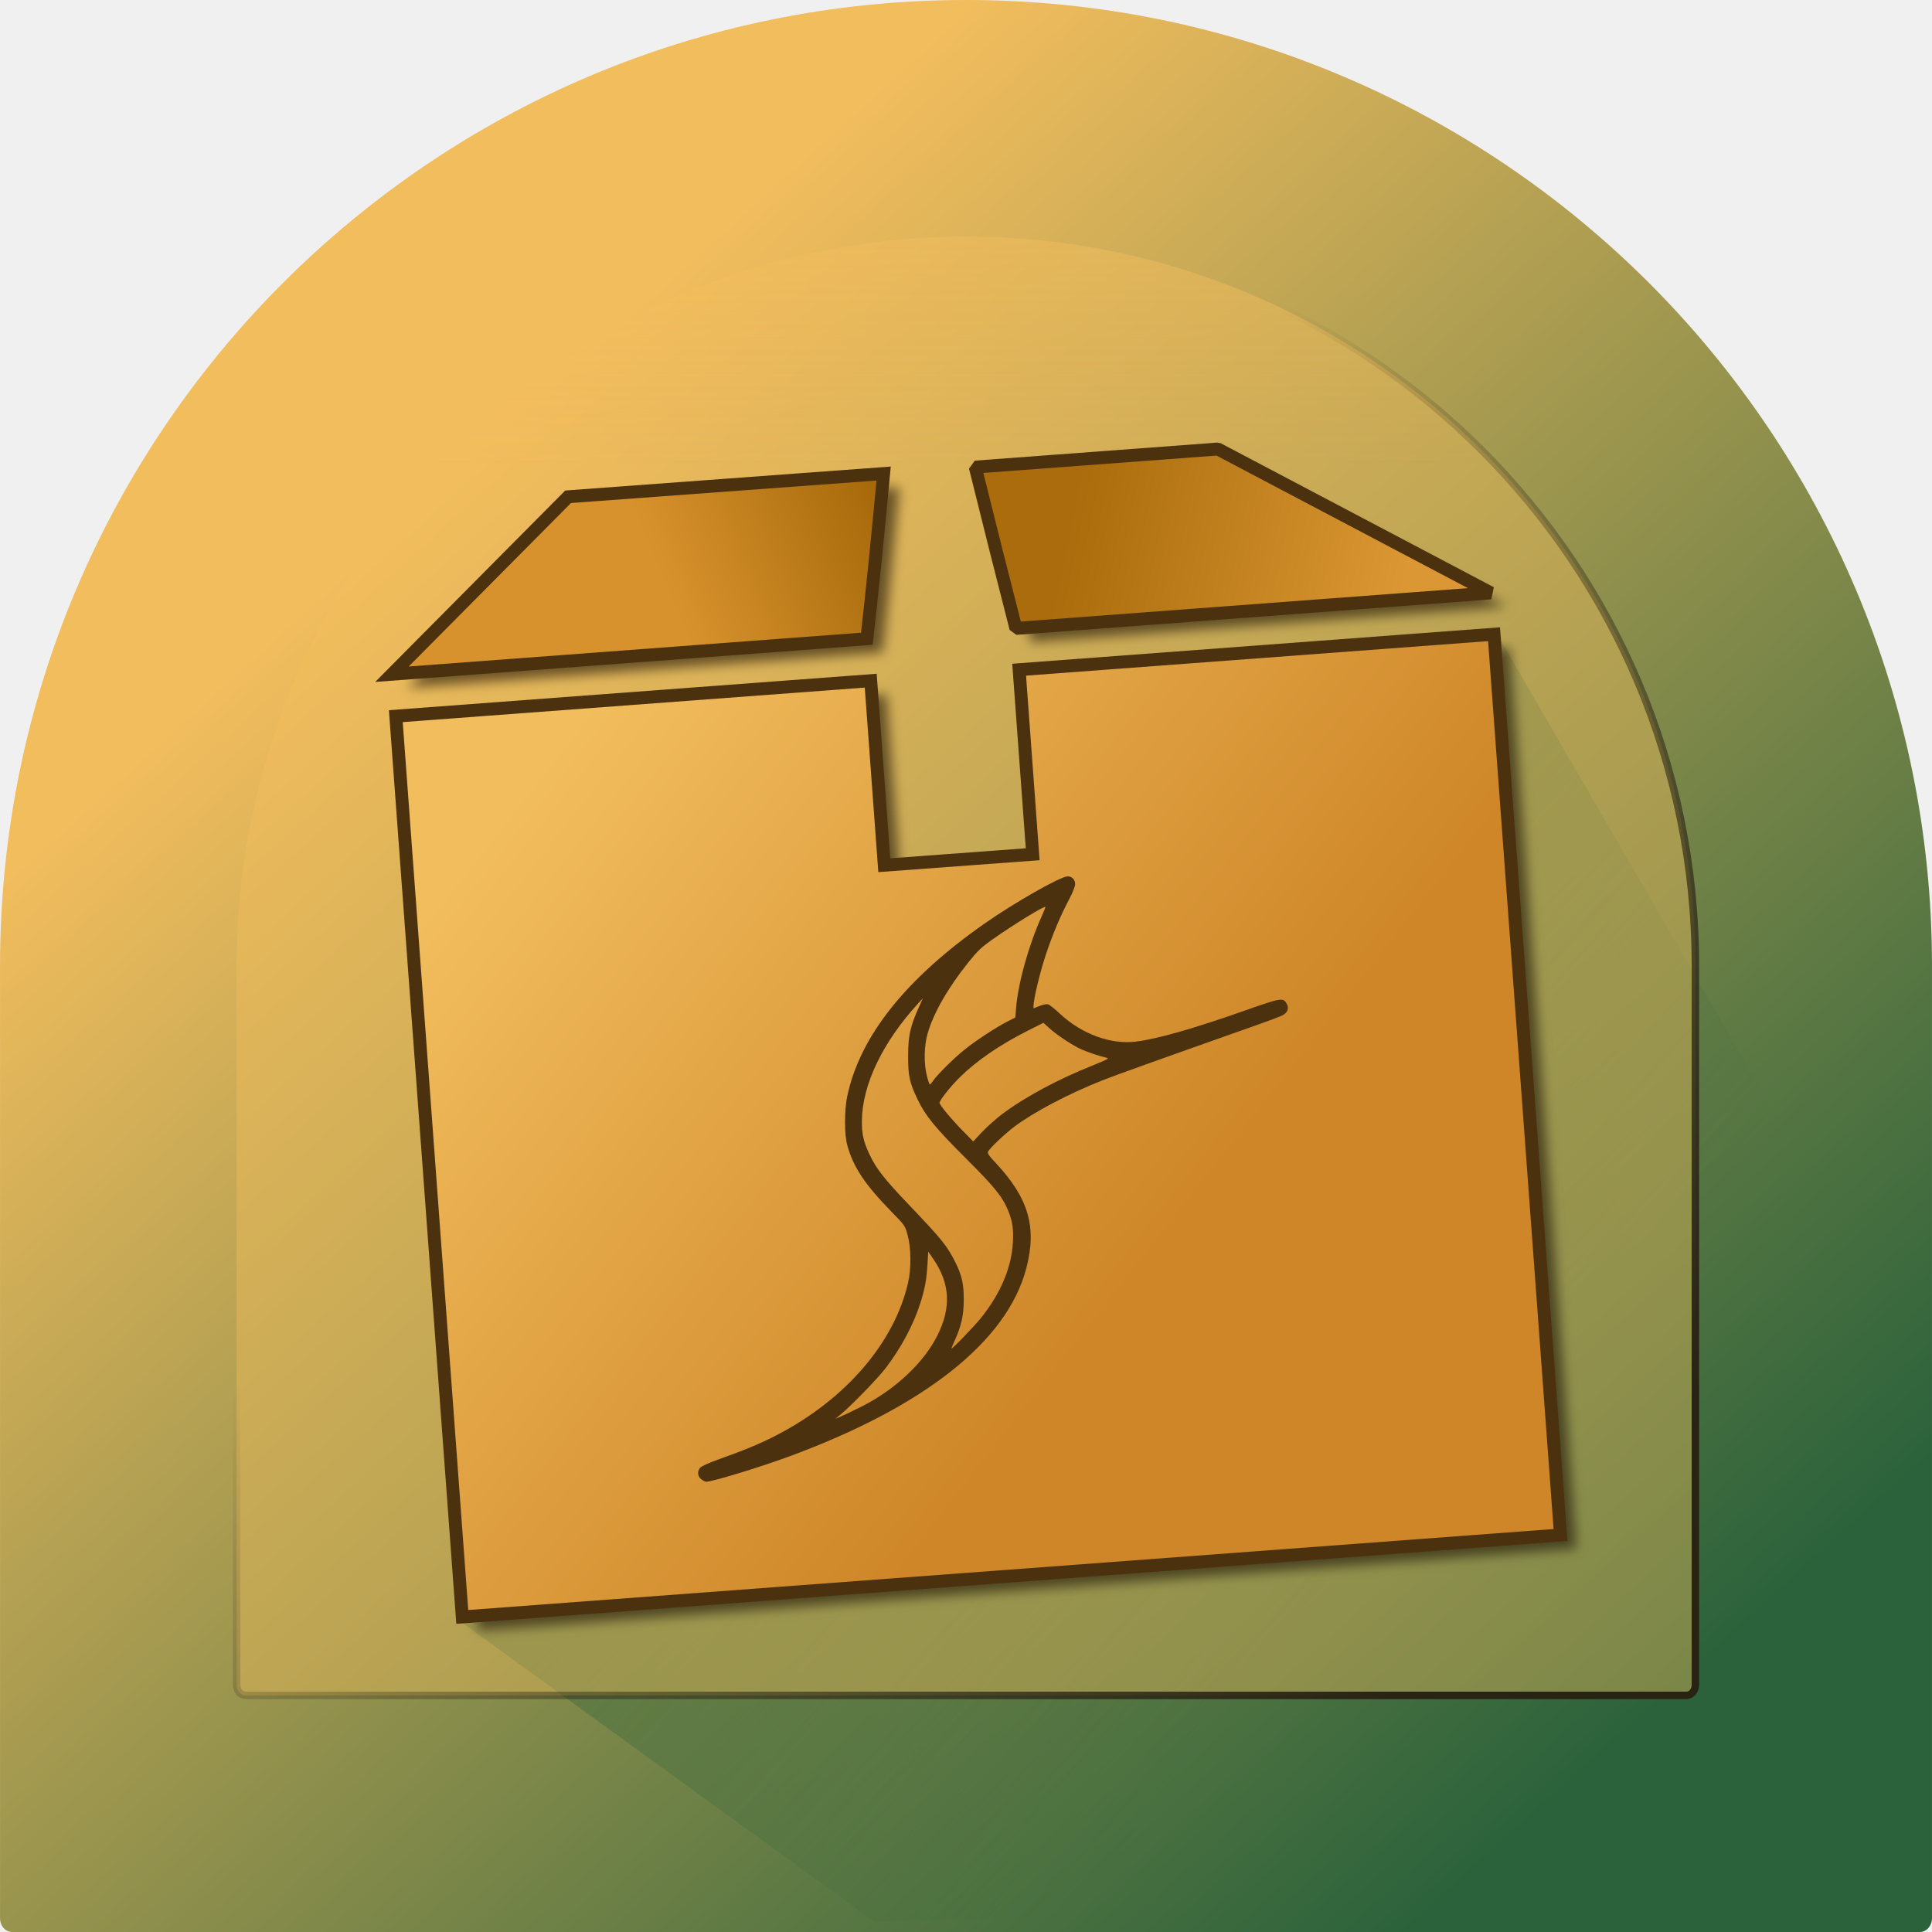
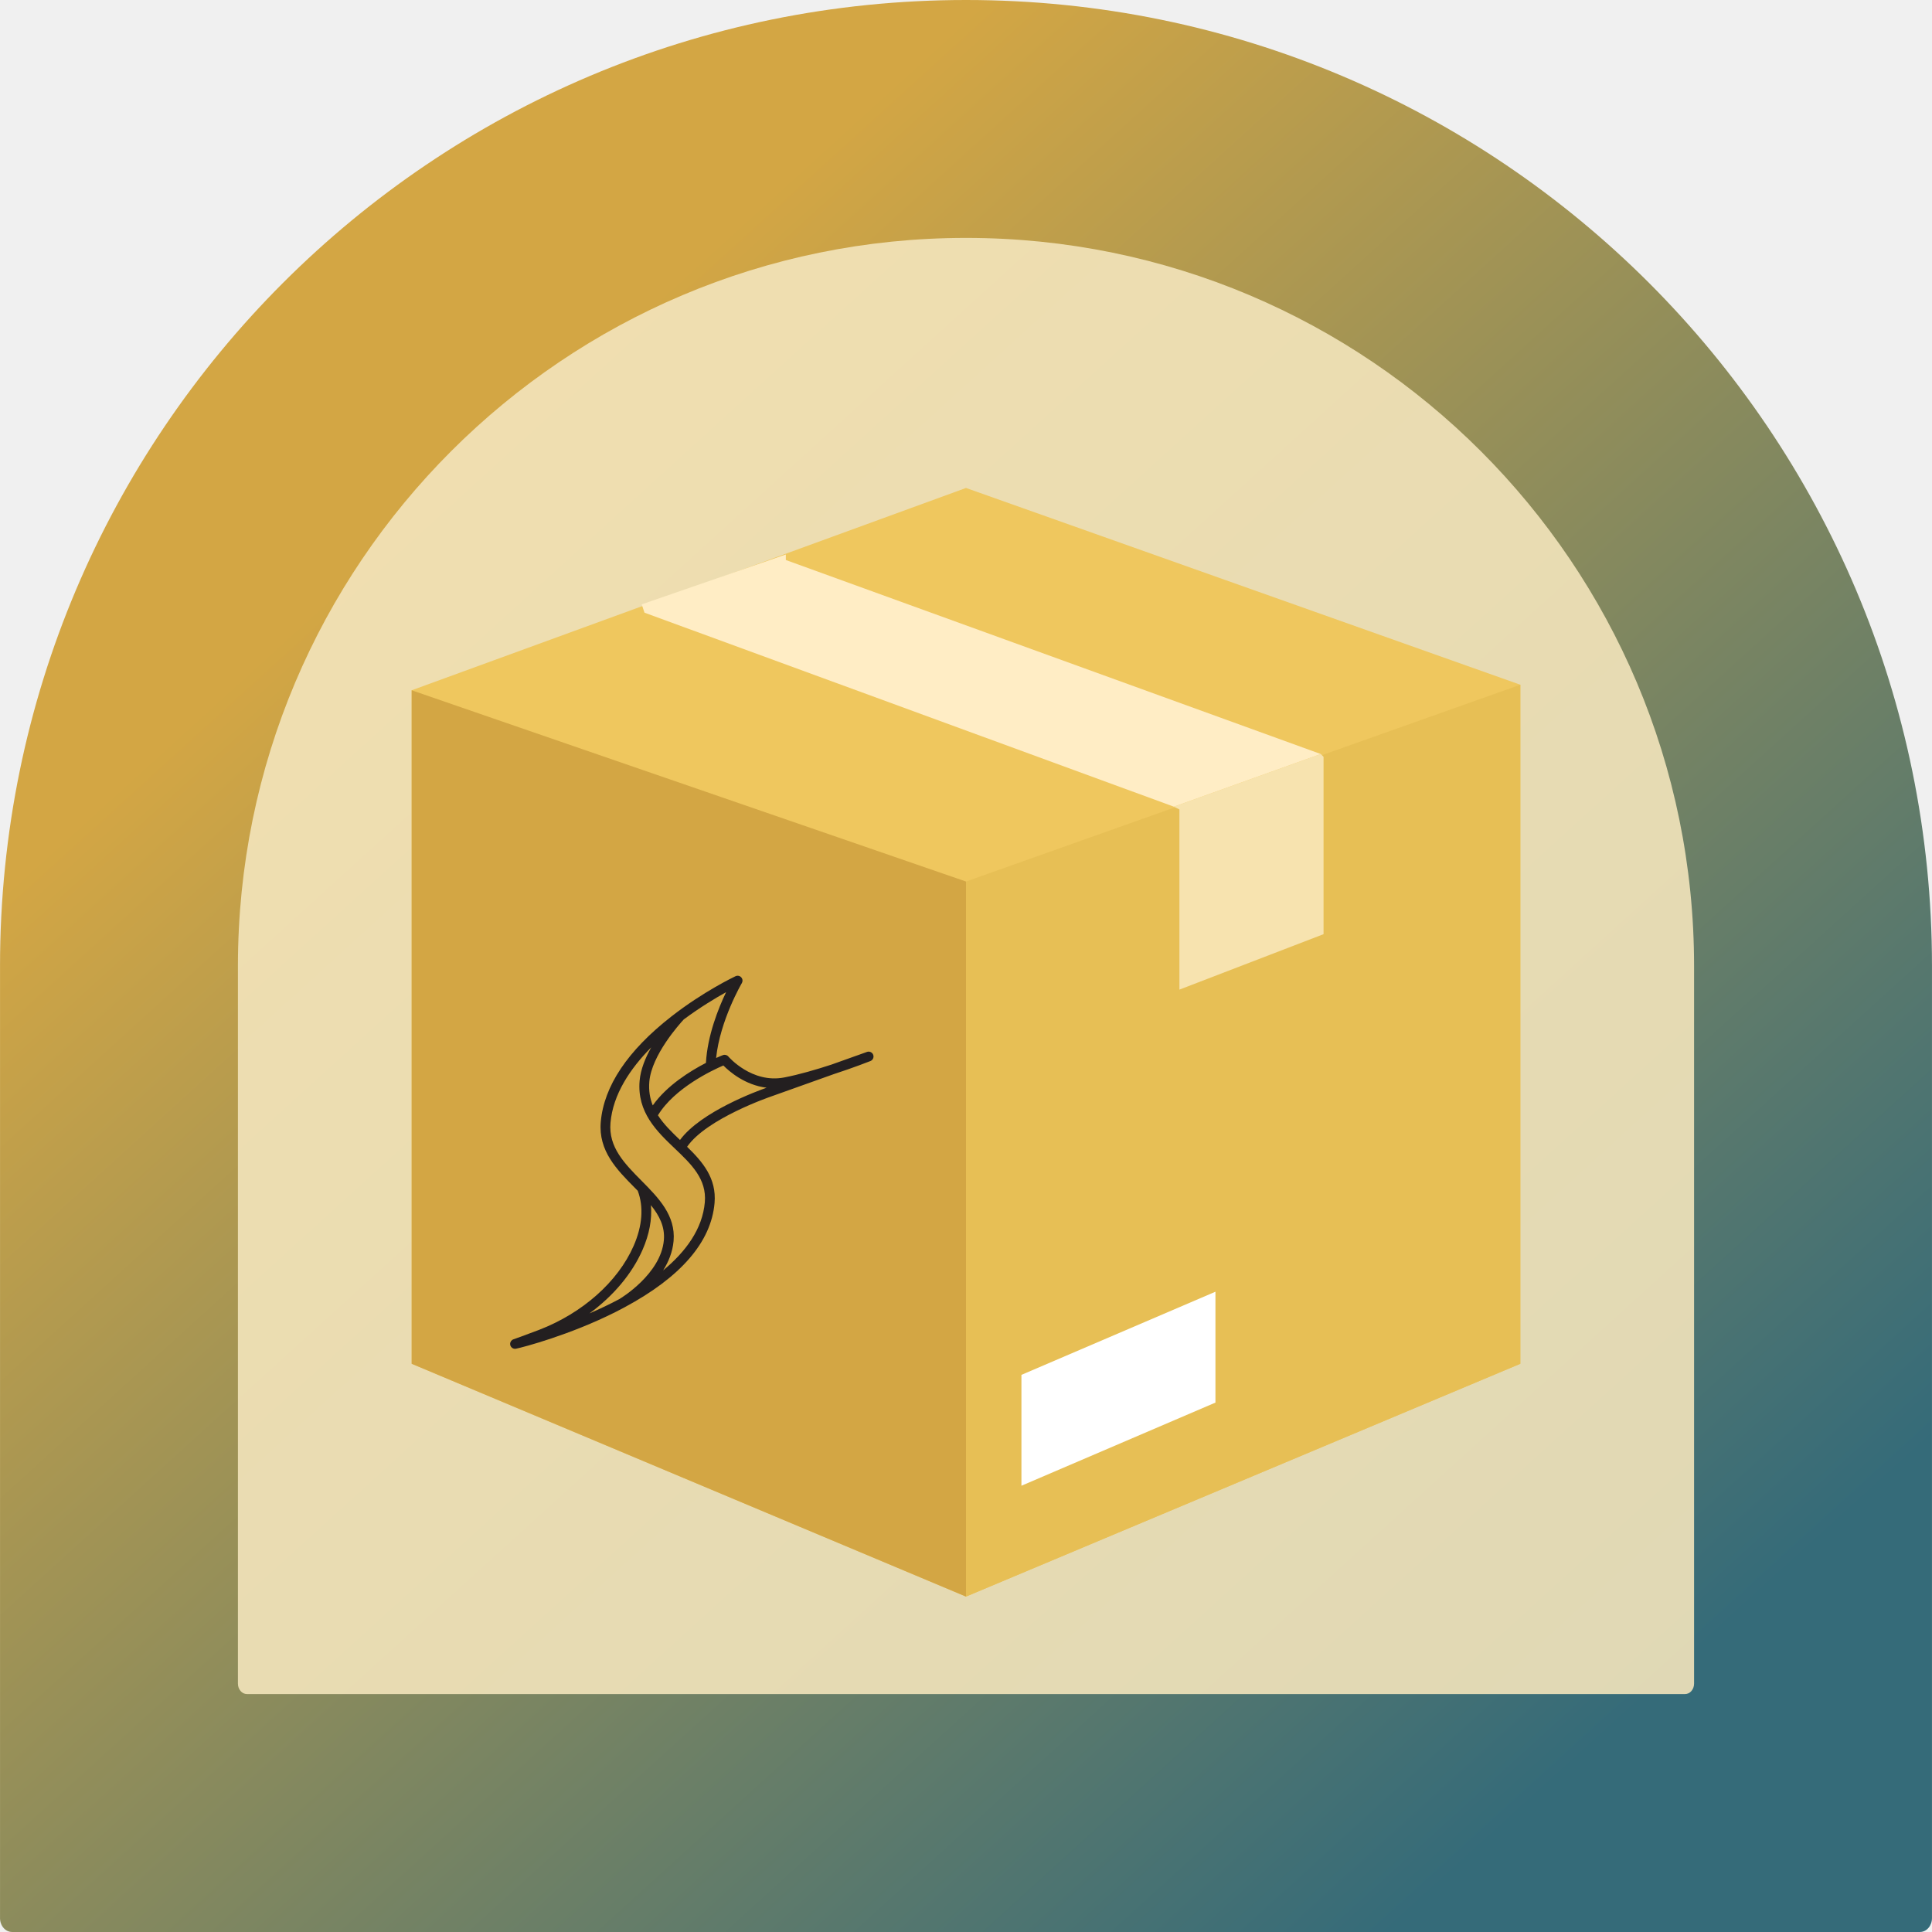
- <svg xmlns="http://www.w3.org/2000/svg" xmlns:xlink="http://www.w3.org/1999/xlink" version="1.1" id="Layer_1" x="0px" y="0px" width="256" height="256" viewBox="2.7 326.5 256 256" enable-background="new 2.7 326.5 506.7 181" xml:space="preserve">
-   <defs id="defs64">
-     <linearGradient id="linearGradient1475">
-       <stop style="stop-color:#2b623b;stop-opacity:1;" offset="0" id="stop1471" />
-       <stop style="stop-color:#2b623b;stop-opacity:0;" offset="1" id="stop1473" />
+ <svg xmlns="http://www.w3.org/2000/svg" width="100%" height="100%" viewBox="0 0 256 256" version="1.1" xml:space="preserve" style="fill-rule:evenodd;clip-rule:evenodd;stroke-linejoin:round;stroke-miterlimit:2;">
+   <g id="g71">
+     <path id="path2999-1-6" d="M128,0C57.309,0 0.003,57.307 0.003,127.999C0.003,128.544 -0.004,129.087 0.003,129.631C-0.004,129.698 0.003,129.766 0.003,129.835L0.003,254.16C0.003,255.169 0.712,255.997 1.595,255.997L126.408,255.997C126.463,255.998 126.517,255.996 126.571,255.997C127.047,256.002 127.523,255.997 128,255.997C128.477,255.997 128.953,256.002 129.429,255.997C129.481,256.004 129.537,255.997 129.592,255.997L254.405,255.997C255.288,255.997 255.997,255.169 255.997,254.16L255.997,129.835C255.997,129.766 256.004,129.698 255.997,129.631C256.004,129.087 255.997,128.544 255.997,127.999C255.997,57.307 198.691,0 128,0Z" style="fill:url(#_Linear1);fill-rule:nonzero;" />
+     <g id="path2999-1-61" transform="matrix(0.753718,0,0,0.753718,31.5241,31.5241)">
+       <path d="M128,0C57.309,0 0.003,57.307 0.003,127.999C0.003,128.544 -0.004,129.087 0.003,129.631C-0.004,129.698 0.003,129.766 0.003,129.835L0.003,254.16C0.003,255.169 0.712,255.997 1.595,255.997L126.408,255.997C126.463,255.998 126.517,255.996 126.571,255.997C127.047,256.002 127.523,255.997 128,255.997C128.477,255.997 128.953,256.002 129.429,255.997C129.481,256.004 129.537,255.997 129.592,255.997L254.405,255.997C255.288,255.997 255.997,255.169 255.997,254.16L255.997,129.835C255.997,129.766 256.004,129.698 255.997,129.631C256.004,129.087 255.997,128.544 255.997,127.999C255.997,57.307 198.691,0 128,0Z" style="fill:rgb(243,228,188);fill-opacity:0.9;fill-rule:nonzero;" />
+     </g>
+     <g transform="matrix(3.67253,0,0,3.67253,6.8066,20.5861)">
+       <g id="XMLID_10_">
+         <g>
+           <g>
+             <g>
+               <g>
+                 <path d="M33,12L13,19.3L13,43.6L33,52L53,43.6L53,19.1L33,12Z" style="fill:rgb(239,199,94);fill-rule:nonzero;" />
+               </g>
+             </g>
+           </g>
+           <g>
+             <g>
+               <g>
+                 <path d="M53,19.1L53,43.6L33,52L33,26.2L53,19.1Z" style="fill:rgb(231,191,85);fill-rule:nonzero;" />
+               </g>
+             </g>
+           </g>
+           <g>
+             <g>
+               <g>
+                 <path d="M45.9,21.7L45.9,28.1L40.7,30.1L40.7,23.6L40.5,23.5L45.8,21.6L45.9,21.7Z" style="fill:rgb(247,227,175);fill-rule:nonzero;" />
+               </g>
+             </g>
+           </g>
+           <g>
+             <g>
+               <g>
+                 <path d="M45.8,21.6L40.5,23.5L21.4,16.5L21.3,16.2L26.5,14.4L26.5,14.6L45.8,21.6Z" style="fill:rgb(255,237,197);fill-rule:nonzero;" />
+               </g>
+             </g>
+           </g>
+           <g>
+             <g>
+               <g>
+                 <path d="M33,26.2L33,52L13,43.6L13,19.3L33,26.2Z" style="fill:rgb(211,166,68);fill-rule:nonzero;" />
+               </g>
+             </g>
+           </g>
+         </g>
+       </g>
+       <g>
+         <g>
+           <g>
+             <path d="M35,44L42,41L42,45L35,48L35,44Z" style="fill:white;fill-rule:nonzero;" />
+           </g>
+         </g>
+       </g>
+     </g>
+     <g transform="matrix(0.0753824,-1.46368e-33,-1.46368e-33,-0.0753824,10.2666,220.519)">
+       <clipPath id="_clip2">
+         <rect x="743.152" y="534.613" width="681.352" height="675.61" />
+       </clipPath>
+       <g clip-path="url(#_clip2)">
+         <path d="M1059.1,921.531C1044.48,935.486 1030.44,949.21 1020.31,964.878C1049.41,1012.89 1116.06,1044.19 1135.32,1052.46C1145.54,1042.1 1172.95,1018.08 1211.29,1013.36C1195.4,1007.8 1095.96,971.507 1059.1,921.531M1102.75,812.162C1098.67,765.088 1069.26,725.186 1029.42,692.218C1038.97,707.38 1046.15,724.783 1047.81,743.987C1051.71,788.988 1021.17,819.864 991.626,849.724C961.576,880.102 933.187,908.795 936.906,951.716C941.236,1001.68 971.437,1046.84 1008.48,1084.26C998.223,1065.92 989.832,1045.46 988.117,1025.67C983.303,970.1 1018.68,936.371 1049.9,906.611C1078.89,878.97 1106.28,852.865 1102.74,812.162M899.993,616.683C941.906,647.419 974.767,686.245 993.259,728.424C1005.23,755.721 1010.15,782.31 1007.98,806.885C1022.76,788.555 1032.78,769.114 1030.73,745.472C1025.54,685.573 954.083,642.828 953.059,642.223L953.102,642.153C935.398,632.701 917.43,624.213 899.993,616.683M1104.66,1056.98C1076.84,1042.64 1036.08,1017.34 1011.2,982.27C1006.24,994.603 1003.83,1008.31 1005.2,1024.19C1009.23,1070.73 1058.02,1125.1 1065.7,1133.4C1094.29,1154.64 1121.56,1171 1140.1,1181.32C1126.69,1153.34 1107.4,1105.4 1104.66,1056.98M1398.71,1071.25C1397.07,1075.61 1392.18,1077.87 1387.8,1076.31L1325.26,1054C1298.99,1045.39 1268.46,1036.42 1242.06,1031.37C1185.21,1020.51 1144.51,1067.7 1144.12,1068.17C1141.77,1070.96 1137.89,1071.97 1134.49,1070.66C1133.71,1070.37 1129.31,1068.65 1122.56,1065.62C1129.49,1131.77 1167.38,1196.59 1167.8,1197.29C1168.57,1198.61 1168.98,1200.11 1168.98,1201.64C1168.98,1206.35 1165.11,1210.22 1160.4,1210.22C1159.15,1210.22 1157.9,1209.95 1156.76,1209.41C1154.49,1208.34 1100.39,1182.66 1043.85,1138.52C967.008,1078.51 925.278,1016.16 919.821,953.195C915.421,902.375 947.965,869.477 979.438,837.662C981.24,835.841 983.039,834.026 984.822,832.213C995.472,803.965 992.992,770.512 977.558,735.312C949.928,672.29 887.694,617.081 811.086,587.625C786.823,578.298 766.468,571.174 766.266,571.102C762.835,569.903 760.522,566.645 760.522,563.01C760.522,558.308 764.391,554.439 769.093,554.439C769.661,554.439 770.227,554.496 770.784,554.608C783.655,557.2 865.833,578.849 945.76,619.109C951.114,621.813 956.434,624.588 961.715,627.432L961.715,627.427L961.828,627.494C1060.74,680.654 1113.9,742.221 1119.83,810.683C1123.62,854.349 1098.76,883.106 1071.57,909.566C1105.87,959.174 1217.63,997.413 1218.91,997.849L1329.21,1037.2C1364.23,1048.62 1391.85,1059.48 1393.83,1060.27C1398.16,1061.97 1400.35,1066.9 1398.71,1071.25M439.269,356.251C433.201,342.348 415.013,333.677 393.781,333.516C375.416,333.516 350.416,343.477 348.364,368.423L366.248,367.953C369.179,355.428 380.302,348.563 393.781,348.563C408.441,348.724 418.208,353.963 421.742,362.141C424.442,368.192 422.253,374.741 422.084,374.902C418.542,384.387 407.599,386.517 393.781,390.605C378.111,395.187 358.911,398.95 353.014,414.981C349.814,423.318 350.655,432.972 355.036,440.825C364.806,458.817 390.92,459.312 393.781,459.312C412.313,459.312 436.501,453.046 438.064,429.137L420.185,429.137C415.202,441.186 407.935,444.26 393.784,444.26C393.617,444.26 377.613,444.26 371.885,433.79C369.696,429.702 369.19,424.305 370.71,420.048C374.077,411.057 384.855,408.927 398.332,405.003C414.344,400.257 433.543,396.659 439.946,380.135C440.452,378.99 444.494,367.864 439.274,356.254M560.092,382.263L541.769,430.681L523.283,382.263L560.092,382.263ZM597.715,335.146L578.083,335.146L565.815,367.21L517.56,367.21L505.453,335.148L485.821,335.148L536.208,457.835L547.331,457.835L597.715,335.146ZM668.13,335.146L649.974,335.146L649.974,457.835L668.13,457.835L668.13,335.146ZM809.572,350.2L809.572,335.148L729.581,335.148L729.581,457.835L747.739,457.835L747.739,350.2L809.572,350.2ZM873.516,442.788L873.516,404.509L925.377,404.509L925.377,389.457L873.516,389.457L873.516,335.148L855.361,335.148L855.361,457.835L936.826,457.835L936.826,442.788L873.516,442.788ZM1009.23,335.146L991.077,335.146L991.077,457.835L1009.23,457.835L1009.23,335.146ZM1661.91,356.251C1655.84,342.348 1637.65,333.677 1616.42,333.516C1598.05,333.516 1573.06,343.477 1571,368.423L1588.88,367.953C1591.82,355.428 1602.94,348.563 1616.42,348.563C1631.08,348.724 1640.85,353.963 1644.38,362.141C1647.08,368.192 1644.89,374.741 1644.72,374.902C1641.18,384.387 1630.24,386.517 1616.42,390.605C1600.75,395.187 1581.55,398.95 1575.65,414.981C1572.45,423.318 1573.3,432.972 1577.68,440.825C1587.45,458.817 1613.56,459.312 1616.42,459.312C1634.95,459.312 1659.14,453.046 1660.7,429.137L1642.82,429.137C1637.84,441.186 1630.57,444.26 1616.42,444.26C1616.25,444.26 1600.25,444.26 1594.52,433.79C1592.33,429.702 1591.83,424.305 1593.35,420.048C1596.71,411.057 1607.49,408.927 1620.97,405.003C1636.98,400.257 1656.18,396.659 1662.58,380.135C1663.09,378.99 1667.13,367.864 1661.91,356.254M1300.64,457.835L1300.64,335.148L1282.49,335.148L1282.49,388.97L1224.74,388.97L1224.74,335.146L1206.59,335.146L1206.59,457.835L1224.74,457.835L1224.74,404.017L1282.49,404.017L1282.49,457.835L1300.64,457.835ZM1436.06,396.494C1436.06,371.465 1450.72,348.563 1473.97,348.563C1497.38,348.563 1511.82,371.465 1511.82,396.494C1511.82,421.357 1497.23,444.257 1473.97,444.257C1450.72,444.257 1436.06,421.357 1436.06,396.494M1530.05,396.494C1530.05,360.831 1504.88,333.516 1473.97,333.516C1443.07,333.516 1417.9,360.831 1417.9,396.494C1417.9,432.155 1443.07,459.312 1473.97,459.312C1504.88,459.312 1530.05,432.158 1530.05,396.494M1154.18,356.251C1148.12,342.348 1129.93,333.677 1108.69,333.516C1090.33,333.516 1065.33,343.477 1063.28,368.423L1081.16,367.953C1084.09,355.428 1095.22,348.563 1108.69,348.563C1123.36,348.724 1133.12,353.963 1136.66,362.141C1139.36,368.192 1137.17,374.741 1137,374.902C1133.46,384.387 1122.51,386.517 1108.69,390.605C1093.02,395.187 1073.83,398.95 1067.93,414.981C1064.73,423.318 1065.57,432.972 1069.95,440.825C1079.72,458.817 1105.83,459.312 1108.69,459.312C1127.23,459.312 1151.41,453.046 1152.98,429.137L1135.1,429.137C1130.11,441.186 1122.85,444.26 1108.69,444.26C1108.53,444.26 1092.52,444.26 1086.8,433.79C1084.61,429.702 1084.1,424.305 1085.62,420.048C1088.99,411.057 1099.77,408.927 1113.24,405.003C1129.26,400.257 1148.45,396.659 1154.86,380.135C1155.37,378.99 1159.4,367.864 1154.18,356.254" style="fill:rgb(35,31,32);fill-rule:nonzero;" />
+       </g>
+     </g>
+   </g>
+   <defs>
+     <linearGradient id="_Linear1" x1="0" y1="0" x2="1" y2="0" gradientUnits="userSpaceOnUse" gradientTransform="matrix(154.159,169.959,-169.959,154.159,68.7931,53.8115)">
+       <stop offset="0" style="stop-color:rgb(211,166,68);stop-opacity:1" />
+       <stop offset="1" style="stop-color:rgb(53,107,121);stop-opacity:1" />
    </linearGradient>
-     <linearGradient id="linearGradient1465">
-       <stop style="stop-color:#292314;stop-opacity:1;" offset="0" id="stop1461" />
-       <stop style="stop-color:#292314;stop-opacity:0;" offset="1" id="stop1463" />
-     </linearGradient>
-     <linearGradient id="linearGradient1437">
-       <stop style="stop-color:#f2bd5d;stop-opacity:1" offset="0" id="stop1433" />
-       <stop style="stop-color:#f2bd5d;stop-opacity:0.4" offset="1" id="stop1435" />
-     </linearGradient>
-     <linearGradient id="linearGradient1429">
-       <stop style="stop-color:#f2bd5d;stop-opacity:1" offset="0" id="stop1425" />
-       <stop style="stop-color:#2b623b;stop-opacity:1" offset="1" id="stop1427" />
-     </linearGradient>
-     <linearGradient id="linearGradient1255">
-       <stop style="stop-color:#aa6c0c;stop-opacity:1" offset="0" id="stop1251" />
-       <stop style="stop-color:#db9733;stop-opacity:1" offset="1" id="stop1253" />
-     </linearGradient>
-     <linearGradient id="linearGradient1247">
-       <stop style="stop-color:#a76a0b;stop-opacity:1" offset="0" id="stop1243" />
-       <stop style="stop-color:#d8922d;stop-opacity:1" offset="1" id="stop1245" />
-     </linearGradient>
-     <linearGradient id="linearGradient1239">
-       <stop style="stop-color:#ce8628;stop-opacity:1" offset="0" id="stop1235" />
-       <stop style="stop-color:#f2bd5d;stop-opacity:1" offset="1" id="stop1237" />
-     </linearGradient>
-     <linearGradient xlink:href="#linearGradient1239" id="linearGradient1241" x1="248.275" y1="459.144" x2="152.976" y2="384.315" gradientUnits="userSpaceOnUse" />
-     <linearGradient xlink:href="#linearGradient1247" id="linearGradient1249" x1="115.12" y1="377.022" x2="82.284" y2="390.919" gradientUnits="userSpaceOnUse" />
-     <linearGradient xlink:href="#linearGradient1255" id="linearGradient1257" x1="146.726" y1="381.192" x2="198.832" y2="391.882" gradientUnits="userSpaceOnUse" />
-     <filter style="color-interpolation-filters:sRGB" id="filter1411" x="-0.012" width="1.024" y="-0.012" height="1.024">
-       <feGaussianBlur stdDeviation="0.905" id="feGaussianBlur1413" />
-     </filter>
-     <linearGradient xlink:href="#linearGradient1429" id="linearGradient1431" x1="71.493" y1="380.311" x2="225.653" y2="550.271" gradientUnits="userSpaceOnUse" />
-     <linearGradient xlink:href="#linearGradient1437" id="linearGradient1439" x1="128.259" y1="208.312" x2="128.259" y2="388.415" gradientUnits="userSpaceOnUse" />
-     <linearGradient xlink:href="#linearGradient1465" id="linearGradient1467" x1="207.118" y1="531.22" x2="107.105" y2="434.377" gradientUnits="userSpaceOnUse" />
-     <linearGradient xlink:href="#linearGradient1475" id="linearGradient1477" x1="133.224" y1="477.395" x2="190.7" y2="528.231" gradientUnits="userSpaceOnUse" />
  </defs>
-   <g id="g71">
-     <path id="path2999-1-6" d="m 130.7,326.5 c -70.691,0 -127.997,57.307 -127.997,127.999 0,0.545 -0.007,1.089 0,1.633 -0.007,0.067 0,0.135 0,0.204 v 124.325 c 0,1.009 0.709,1.837 1.592,1.837 H 129.108 c 0.054,6.6e-4 0.109,-6e-4 0.163,0 0.476,0.005 0.951,0 1.429,0 0.477,0 0.953,0.005 1.429,0 0.053,0.007 0.109,0 0.163,0 h 124.814 c 0.883,0 1.592,-0.828 1.592,-1.837 V 456.335 c 0,-0.069 0.007,-0.137 0,-0.204 0.007,-0.544 0,-1.087 0,-1.633 0,-70.692 -57.306,-127.999 -127.997,-127.999 z" style="fill:url(#linearGradient1431);fill-opacity:1;fill-rule:nonzero;stroke:none;stroke-width:1.306" />
-     <path id="path1469" d="m 201.463,411.216 56.331,97.092 c 0,0 0.458,70.529 -1.374,70.071 -1.832,-0.458 -137.852,2.748 -137.852,2.748 L 63.611,541.282 Z" style="opacity:0.4;fill:url(#linearGradient1477);fill-opacity:1;fill-rule:nonzero;stroke:none;stroke-width:2;stroke-linecap:round;stroke-linejoin:bevel;stroke-miterlimit:4;stroke-dasharray:none;stroke-dashoffset:0;stroke-opacity:1" />
-     <path id="path2999-1-6-6" d="m 130.7,357.85 c -53.378,0 -96.649,43.272 -96.649,96.65 0,0.412 -0.005,0.822 0,1.233 -0.005,0.051 0,0.102 0,0.154 v 93.876 c 0,0.762 0.535,1.387 1.202,1.387 h 94.245 c 0.041,4.8e-4 0.082,-5e-4 0.123,0 0.359,0 0.718,0 1.079,0 0.36,0 0.719,0 1.079,0 0.04,0 0.082,0 0.123,0 h 94.245 c 0.666,0 1.202,-0.625 1.202,-1.387 V 455.887 c 0,-0.052 0.005,-0.103 0,-0.154 0.005,-0.411 0,-0.821 0,-1.233 0,-53.378 -43.271,-96.65 -96.649,-96.65 z" style="fill:url(#linearGradient1439);fill-opacity:1;fill-rule:nonzero;stroke:url(#linearGradient1467);stroke-width:0.986;stroke-opacity:1" />
-     <g style="opacity:0.6;fill:#1c1205;fill-opacity:1;stroke:none;filter:url(#filter1411)" id="g1351-6" transform="matrix(0.855,0,0,0.855,21.34137,69.19569)">
-       <path d="m 117.56,376.437 -48.9,3.601 -27.3,27.5 73.6,-5.5 c 0.9,-7.901 1.7,-16.001 2.6,-25.601 z" id="path16-2" style="fill:#1c1205;fill-opacity:1;stroke:none;stroke-width:2;stroke-miterlimit:4;stroke-dasharray:none;stroke-opacity:1" />
-       <path d="m 211.66,394.937 -42.3,-22.3 -37.6,2.8 c 2.3,9.3 4.3,17.2 6.3,25 z" id="path18-9" style="fill:#1c1205;fill-opacity:1;stroke:none;stroke-width:2;stroke-linecap:round;stroke-linejoin:bevel;stroke-miterlimit:4;stroke-dasharray:none;stroke-opacity:1" />
-       <polygon points="212.8,391 210.7,362.4 137.1,367.9 147.4,507.5 317.6,494.8 307.3,355.2 233.7,360.7 235.8,389.3 " id="polygon20-1" style="fill:#1c1205;fill-opacity:1;stroke:none;stroke-width:2;stroke-miterlimit:4;stroke-dasharray:none;stroke-opacity:1" transform="translate(-95.13987,46.13734)" />
-     </g>
-     <g transform="matrix(0.855,0,0,0.855,19.27168,67.39299)" id="g1351">
-       <path d="m 117.56,376.437 -48.9,3.601 -27.3,27.5 73.6,-5.5 c 0.9,-7.901 1.7,-16.001 2.6,-25.601 z" id="path16" style="fill:url(#linearGradient1249);fill-opacity:1;stroke:#4c310f;stroke-width:2;stroke-miterlimit:4;stroke-dasharray:none;stroke-opacity:1" />
-       <path d="m 211.66,394.937 -42.3,-22.3 -37.6,2.8 c 2.3,9.3 4.3,17.2 6.3,25 z" id="path18" style="fill:url(#linearGradient1257);fill-opacity:1;stroke:#4c310f;stroke-width:2;stroke-linecap:round;stroke-linejoin:bevel;stroke-miterlimit:4;stroke-dasharray:none;stroke-opacity:1" />
-       <polygon points="212.8,391 210.7,362.4 137.1,367.9 147.4,507.5 317.6,494.8 307.3,355.2 233.7,360.7 235.8,389.3 " id="polygon20" style="fill:url(#linearGradient1241);fill-opacity:1;stroke:#4c310f;stroke-width:2;stroke-miterlimit:4;stroke-dasharray:none;stroke-opacity:1" transform="translate(-95.13987,46.13734)" />
-     </g>
-     <path id="path198" d="m 95.618,522.514 c -0.491,-0.386 -0.551,-1.054 -0.139,-1.539 0.156,-0.184 1.166,-0.643 2.325,-1.058 3.67,-1.313 5.637,-2.131 7.751,-3.222 9.157,-4.725 15.653,-12.253 17.477,-20.252 0.424,-1.858 0.392,-4.658 -0.071,-6.304 -0.351,-1.248 -0.373,-1.279 -2.127,-3.073 -3.54,-3.621 -5.072,-5.924 -5.87,-8.825 -0.388,-1.408 -0.391,-4.636 -0.007,-6.461 1.672,-7.949 7.743,-15.588 18.204,-22.906 4.038,-2.825 10.068,-6.249 11.004,-6.249 0.591,0 0.996,0.429 0.996,1.054 0,0.268 -0.345,1.133 -0.787,1.973 -1.19,2.26 -2.137,4.504 -3.079,7.296 -0.759,2.25 -1.65,5.939 -1.65,6.833 v 0.332 l 0.806,-0.318 c 0.478,-0.188 0.943,-0.275 1.143,-0.212 0.185,0.058 0.876,0.61 1.535,1.226 2.895,2.707 6.749,4.125 10.083,3.71 2.835,-0.353 7.599,-1.707 14.236,-4.044 5.083,-1.79 5.27,-1.822 5.746,-0.975 0.341,0.607 0.124,1.189 -0.573,1.538 -0.324,0.162 -1.617,0.658 -2.874,1.102 -14.493,5.123 -19.168,6.798 -21.039,7.539 -4.436,1.757 -9.035,4.18 -11.601,6.11 -1.219,0.917 -3.214,2.804 -3.473,3.285 -0.125,0.231 0.053,0.503 0.978,1.492 4.395,4.706 5.508,8.531 4.074,14.003 -2.536,9.683 -13.563,18.39 -31.676,25.013 -3.832,1.401 -9.935,3.255 -10.72,3.256 -0.14,1.6e-4 -0.441,-0.147 -0.67,-0.326 z m 21.197,-9.613 c 4.495,-2.252 8.32,-5.845 10.135,-9.523 1.807,-3.66 1.627,-6.832 -0.57,-10.035 l -0.684,-0.997 -0.099,1.655 c -0.124,2.067 -0.349,3.294 -0.957,5.201 -0.902,2.832 -2.497,5.821 -4.56,8.545 -1.005,1.327 -4.457,4.893 -5.888,6.084 l -0.788,0.655 0.629,-0.253 c 0.346,-0.139 1.598,-0.739 2.781,-1.332 z m 15.978,-11.898 c 2.555,-3.244 3.937,-6.569 4.124,-9.917 0.096,-1.73 -0.066,-2.79 -0.641,-4.194 -0.748,-1.826 -1.788,-3.11 -5.605,-6.916 -4.046,-4.034 -5.353,-5.63 -6.388,-7.801 -1.084,-2.272 -1.261,-3.101 -1.25,-5.831 0.011,-2.633 0.27,-3.805 1.392,-6.315 l 0.559,-1.249 -0.648,0.709 c -4.697,5.139 -7.38,10.744 -7.432,15.523 -0.019,1.723 0.213,2.757 0.99,4.413 0.904,1.927 1.94,3.254 5.244,6.718 4.387,4.599 5.053,5.426 6.17,7.654 0.835,1.666 1.099,2.853 1.097,4.933 -0.003,2.01 -0.314,3.433 -1.163,5.307 -0.259,0.572 -0.472,1.082 -0.472,1.133 0,0.216 3.102,-2.997 4.023,-4.167 z m 2.678,-26.862 c 3.012,-2.264 7.284,-4.564 11.98,-6.45 2.033,-0.817 2.27,-0.948 1.87,-1.036 -0.868,-0.192 -2.432,-0.711 -3.301,-1.095 -1.146,-0.507 -3.258,-1.897 -4.262,-2.807 l -0.802,-0.726 -2.114,1.067 c -3.672,1.853 -6.761,3.973 -8.976,6.163 -1.226,1.212 -2.672,3.04 -2.672,3.377 0,0.279 1.589,2.188 3.118,3.744 l 1.342,1.367 1.178,-1.253 c 0.648,-0.689 1.836,-1.747 2.639,-2.35 z m -9.097,-4.472 c 0.535,-0.786 2.689,-2.919 4.087,-4.049 1.483,-1.198 4.119,-2.935 5.65,-3.723 l 1.126,-0.58 0.093,-1.191 c 0.258,-3.318 1.684,-8.428 3.419,-12.254 0.258,-0.57 0.47,-1.104 0.47,-1.187 0,-0.263 -4.231,2.329 -7.018,4.3 -1.475,1.043 -1.956,1.5 -3.173,3.014 -2.721,3.387 -4.675,6.806 -5.431,9.507 -0.459,1.639 -0.491,3.933 -0.079,5.555 0.16,0.628 0.336,1.142 0.392,1.141 0.056,-6.9e-4 0.264,-0.241 0.464,-0.534 z" style="fill:#4c310f;fill-opacity:1;stroke-width:0.158" />
-   </g>
</svg>
